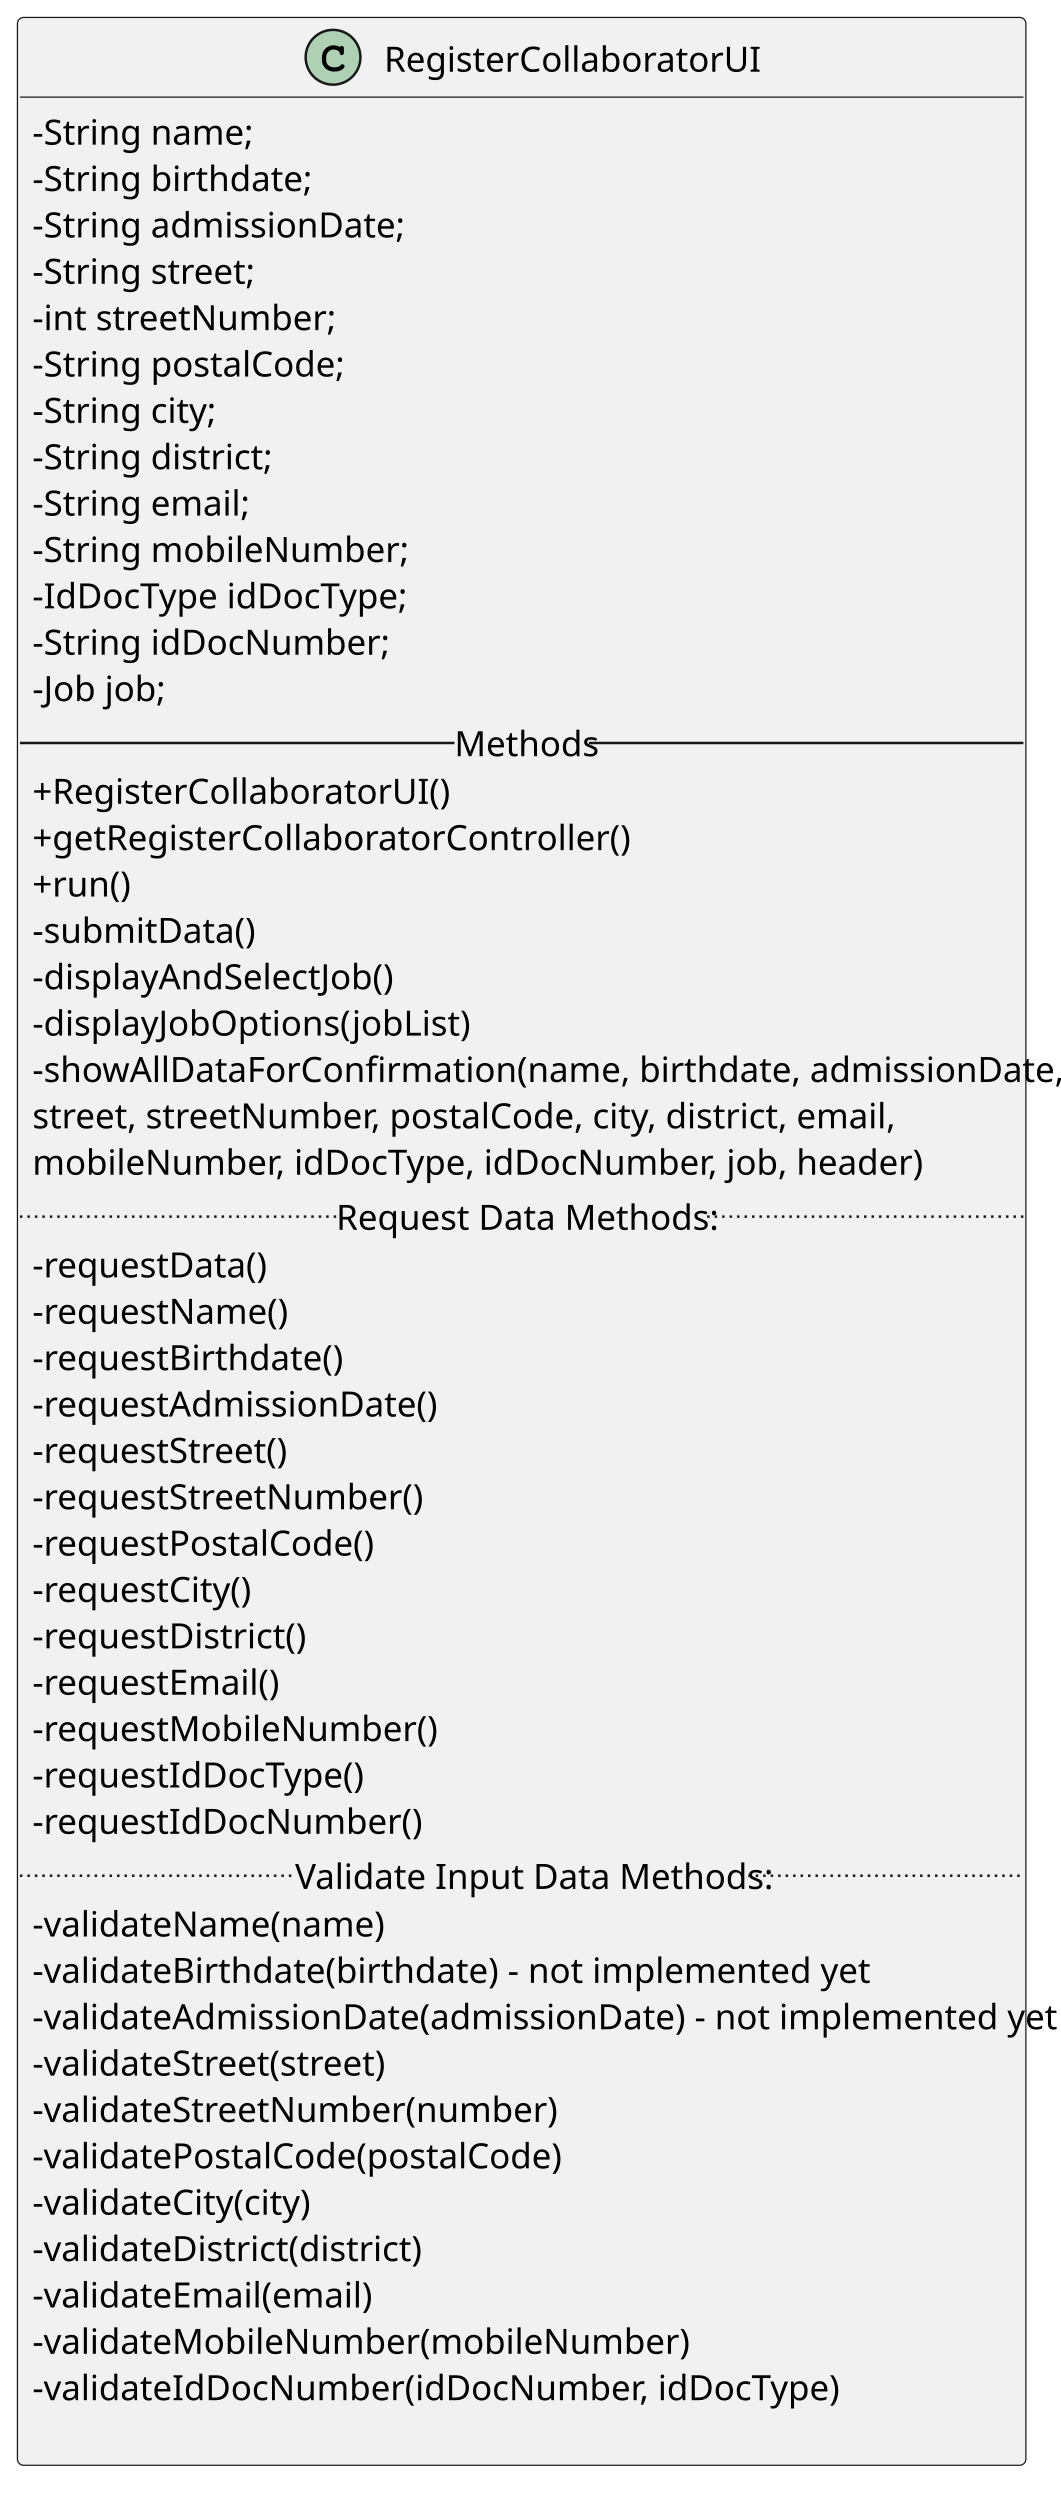
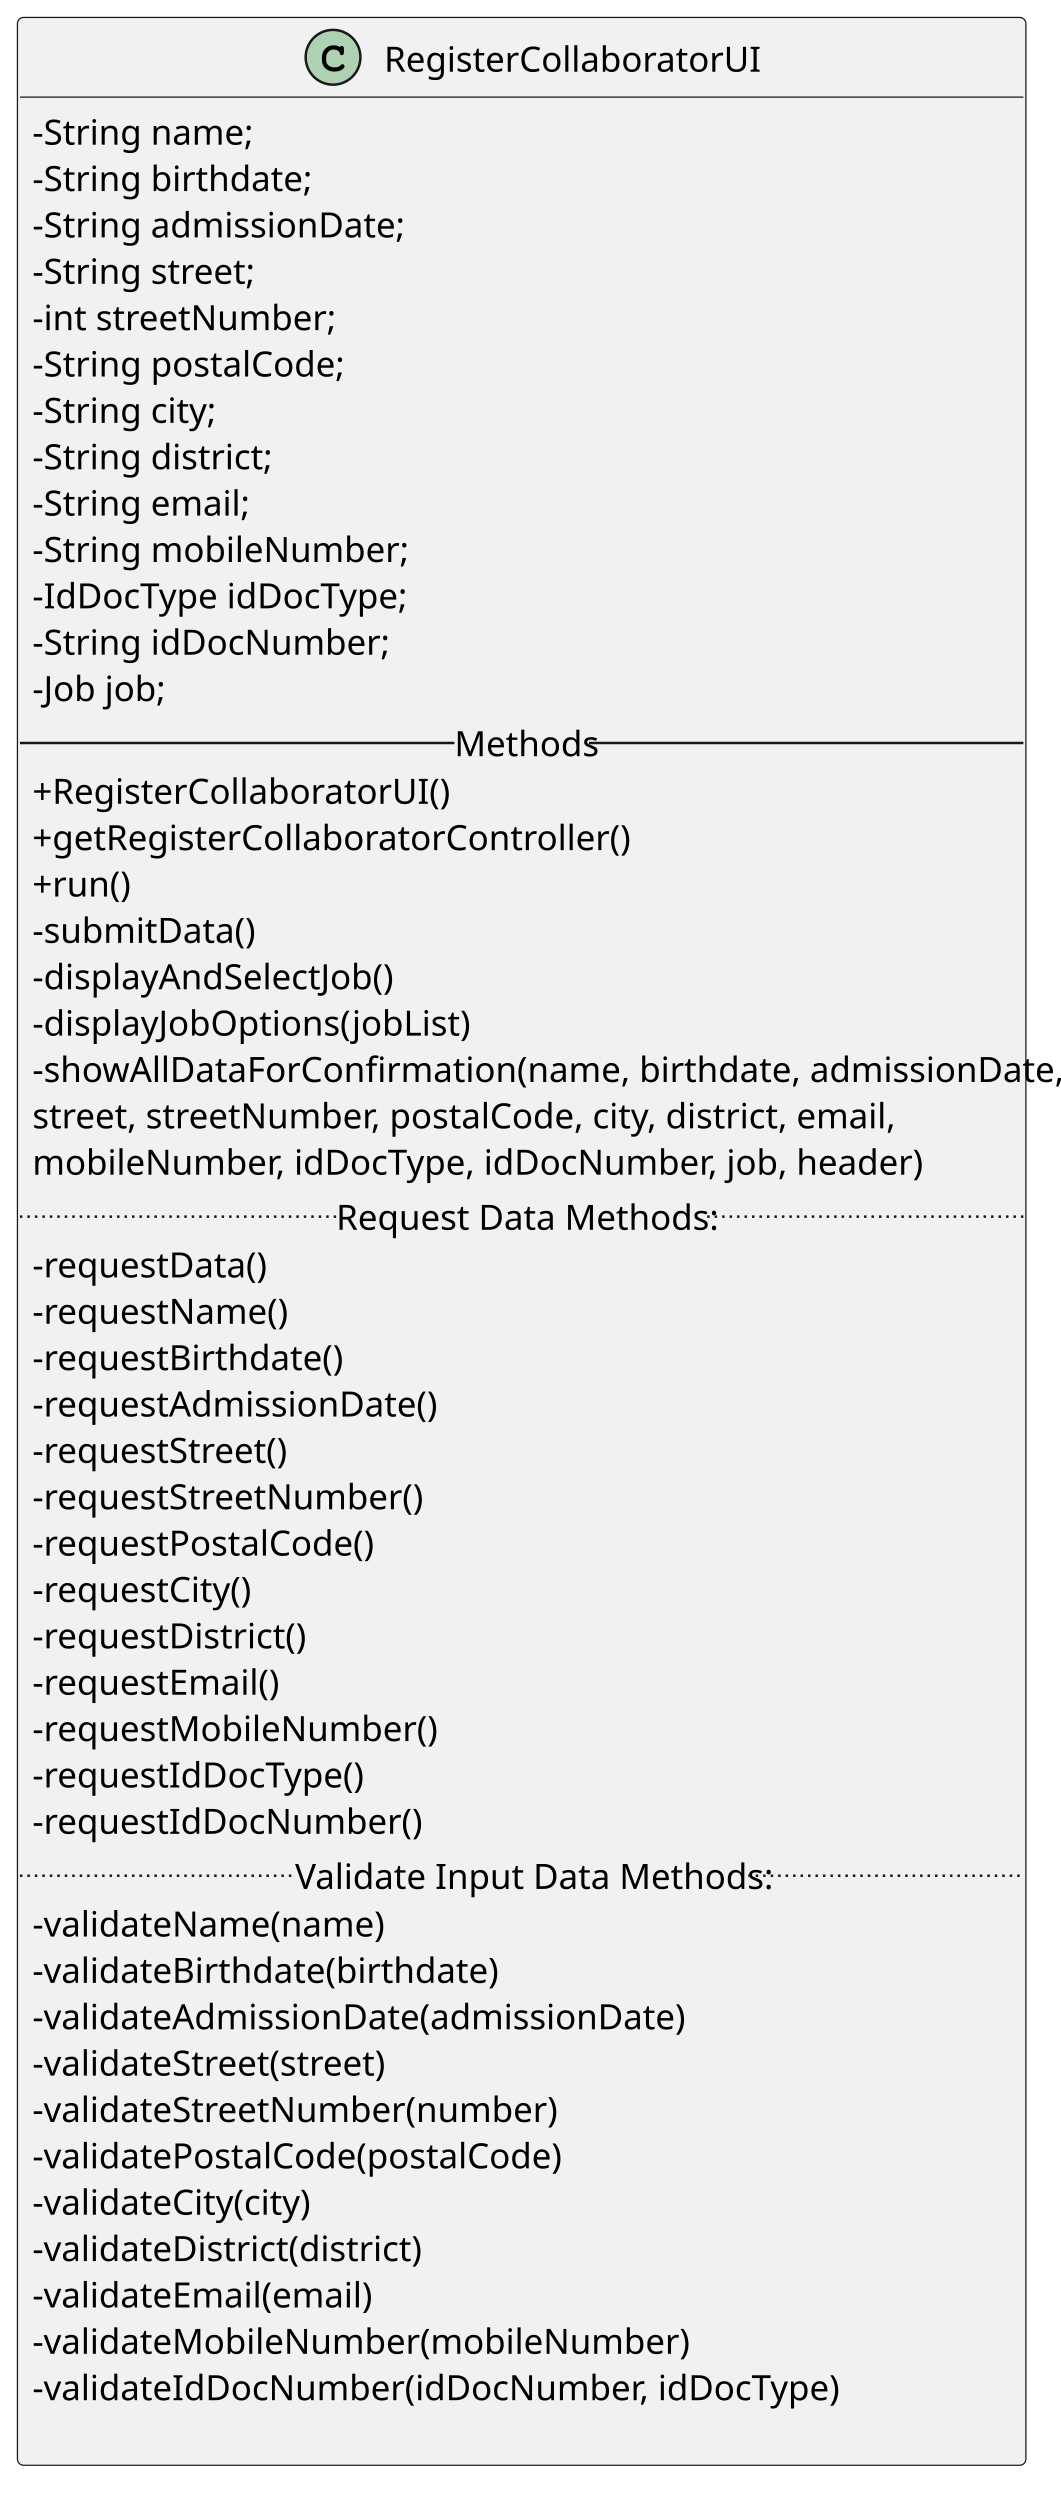
<svg xmlns="http://www.w3.org/2000/svg" contentStyleType="text/css" height="1004px" preserveAspectRatio="none" style="width:426px;height:1004px;background:#FFFFFF;" version="1.1" viewBox="0 0 426 1004" width="426px" zoomAndPan="magnify">
  <defs />
  <g>
    <g id="elem_RegisterCollaboratorUI">
      <rect codeLine="9" fill="#F1F1F1" height="983.055" id="RegisterCollaboratorUI" rx="2.5" ry="2.5" style="stroke:#181818;stroke-width:0.5;" width="405" x="7" y="7" />
      <ellipse cx="133.75" cy="23" fill="#ADD1B2" rx="11" ry="11" style="stroke:#181818;stroke-width:1.0;" />
      <path d="M136.516,18.875 Q136.672,18.656 136.859,18.547 Q137.047,18.438 137.266,18.438 Q137.641,18.438 137.875,18.703 Q138.109,18.953 138.109,19.562 L138.109,21.016 Q138.109,21.625 137.875,21.891 Q137.641,22.156 137.266,22.156 Q136.922,22.156 136.719,21.953 Q136.516,21.766 136.406,21.25 Q136.359,20.891 136.172,20.703 Q135.844,20.328 135.234,20.109 Q134.625,19.891 134,19.891 Q133.234,19.891 132.594,20.219 Q131.969,20.547 131.469,21.297 Q130.984,22.047 130.984,23.078 L130.984,24.172 Q130.984,25.406 131.875,26.234 Q132.766,27.047 134.359,27.047 Q135.297,27.047 135.953,26.797 Q136.344,26.641 136.766,26.203 Q137.031,25.938 137.172,25.859 Q137.328,25.781 137.531,25.781 Q137.859,25.781 138.109,26.047 Q138.375,26.297 138.375,26.641 Q138.375,26.984 138.031,27.391 Q137.531,27.969 136.734,28.297 Q135.656,28.75 134.359,28.75 Q132.844,28.75 131.641,28.125 Q130.656,27.625 129.969,26.562 Q129.281,25.484 129.281,24.203 L129.281,23.047 Q129.281,21.719 129.891,20.578 Q130.516,19.422 131.609,18.812 Q132.703,18.188 133.938,18.188 Q134.672,18.188 135.312,18.359 Q135.969,18.516 136.516,18.875 Z " fill="#000000" />
      <text fill="#000000" font-family="sans-serif" font-size="14" lengthAdjust="spacing" textLength="143" x="154.25" y="28.797">RegisterCollaboratorUI</text>
      <line style="stroke:#181818;stroke-width:0.5;" x1="8" x2="411" y1="39" y2="39" />
      <text fill="#000000" font-family="sans-serif" font-size="14" lengthAdjust="spacing" textLength="85" x="13" y="58.107">-String name;</text>
      <text fill="#000000" font-family="sans-serif" font-size="14" lengthAdjust="spacing" textLength="106" x="13" y="76.728">-String birthdate;</text>
      <text fill="#000000" font-family="sans-serif" font-size="14" lengthAdjust="spacing" textLength="143" x="13" y="95.35">-String admissionDate;</text>
      <text fill="#000000" font-family="sans-serif" font-size="14" lengthAdjust="spacing" textLength="86" x="13" y="113.971">-String street;</text>
      <text fill="#000000" font-family="sans-serif" font-size="14" lengthAdjust="spacing" textLength="113" x="13" y="132.592">-int streetNumber;</text>
      <text fill="#000000" font-family="sans-serif" font-size="14" lengthAdjust="spacing" textLength="122" x="13" y="151.213">-String postalCode;</text>
      <text fill="#000000" font-family="sans-serif" font-size="14" lengthAdjust="spacing" textLength="71" x="13" y="169.834">-String city;</text>
      <text fill="#000000" font-family="sans-serif" font-size="14" lengthAdjust="spacing" textLength="91" x="13" y="188.455">-String district;</text>
      <text fill="#000000" font-family="sans-serif" font-size="14" lengthAdjust="spacing" textLength="83" x="13" y="207.076">-String email;</text>
      <text fill="#000000" font-family="sans-serif" font-size="14" lengthAdjust="spacing" textLength="140" x="13" y="225.697">-String mobileNumber;</text>
      <text fill="#000000" font-family="sans-serif" font-size="14" lengthAdjust="spacing" textLength="149" x="13" y="244.318">-IdDocType idDocType;</text>
      <text fill="#000000" font-family="sans-serif" font-size="14" lengthAdjust="spacing" textLength="135" x="13" y="262.94">-String idDocNumber;</text>
      <text fill="#000000" font-family="sans-serif" font-size="14" lengthAdjust="spacing" textLength="54" x="13" y="281.56">-Job job;</text>
      <text fill="#000000" font-family="sans-serif" font-size="14" lengthAdjust="spacing" textLength="161" x="13" y="322.803">+RegisterCollaboratorUI()</text>
      <text fill="#000000" font-family="sans-serif" font-size="14" lengthAdjust="spacing" textLength="231" x="13" y="341.424">+getRegisterCollaboratorController()</text>
      <text fill="#000000" font-family="sans-serif" font-size="14" lengthAdjust="spacing" textLength="39" x="13" y="360.045">+run()</text>
      <text fill="#000000" font-family="sans-serif" font-size="14" lengthAdjust="spacing" textLength="86" x="13" y="378.666">-submitData()</text>
      <text fill="#000000" font-family="sans-serif" font-size="14" lengthAdjust="spacing" textLength="145" x="13" y="397.287">-displayAndSelectJob()</text>
      <text fill="#000000" font-family="sans-serif" font-size="14" lengthAdjust="spacing" textLength="171" x="13" y="415.908">-displayJobOptions(jobList)</text>
      <text fill="#000000" font-family="sans-serif" font-size="14" lengthAdjust="spacing" textLength="393" x="13" y="434.529">-showAllDataForConfirmation(name, birthdate, admissionDate,</text>
      <text fill="#000000" font-family="sans-serif" font-size="14" lengthAdjust="spacing" textLength="332" x="13" y="453.15">street, streetNumber, postalCode, city, district, email,</text>
      <text fill="#000000" font-family="sans-serif" font-size="14" lengthAdjust="spacing" textLength="344" x="13" y="471.772">mobileNumber, idDocType, idDocNumber, job, header)</text>
      <line style="stroke:#181818;stroke-width:1.0;" x1="8" x2="182.5" y1="298.385" y2="298.385" />
      <text fill="#000000" font-family="sans-serif" font-size="14" lengthAdjust="spacing" textLength="54" x="182.5" y="303.682">Methods</text>
      <line style="stroke:#181818;stroke-width:1.0;" x1="236.5" x2="411" y1="298.385" y2="298.385" />
      <text fill="#000000" font-family="sans-serif" font-size="14" lengthAdjust="spacing" textLength="93" x="13" y="513.014">-requestData()</text>
      <text fill="#000000" font-family="sans-serif" font-size="14" lengthAdjust="spacing" textLength="99" x="13" y="531.635">-requestName()</text>
      <text fill="#000000" font-family="sans-serif" font-size="14" lengthAdjust="spacing" textLength="120" x="13" y="550.256">-requestBirthdate()</text>
      <text fill="#000000" font-family="sans-serif" font-size="14" lengthAdjust="spacing" textLength="157" x="13" y="568.877">-requestAdmissionDate()</text>
      <text fill="#000000" font-family="sans-serif" font-size="14" lengthAdjust="spacing" textLength="101" x="13" y="587.498">-requestStreet()</text>
      <text fill="#000000" font-family="sans-serif" font-size="14" lengthAdjust="spacing" textLength="150" x="13" y="606.119">-requestStreetNumber()</text>
      <text fill="#000000" font-family="sans-serif" font-size="14" lengthAdjust="spacing" textLength="136" x="13" y="624.74">-requestPostalCode()</text>
      <text fill="#000000" font-family="sans-serif" font-size="14" lengthAdjust="spacing" textLength="87" x="13" y="643.361">-requestCity()</text>
      <text fill="#000000" font-family="sans-serif" font-size="14" lengthAdjust="spacing" textLength="106" x="13" y="661.982">-requestDistrict()</text>
      <text fill="#000000" font-family="sans-serif" font-size="14" lengthAdjust="spacing" textLength="97" x="13" y="680.604">-requestEmail()</text>
      <text fill="#000000" font-family="sans-serif" font-size="14" lengthAdjust="spacing" textLength="153" x="13" y="699.225">-requestMobileNumber()</text>
      <text fill="#000000" font-family="sans-serif" font-size="14" lengthAdjust="spacing" textLength="131" x="13" y="717.846">-requestIdDocType()</text>
      <text fill="#000000" font-family="sans-serif" font-size="14" lengthAdjust="spacing" textLength="148" x="13" y="736.467">-requestIdDocNumber()</text>
      <line style="stroke:#181818;stroke-width:1.0;stroke-dasharray:1.0,2.0;" x1="8" x2="135" y1="488.596" y2="488.596" />
      <text fill="#000000" font-family="sans-serif" font-size="14" lengthAdjust="spacing" textLength="149" x="135" y="493.893">Request Data Methods:</text>
      <line style="stroke:#181818;stroke-width:1.0;stroke-dasharray:1.0,2.0;" x1="284" x2="411" y1="488.596" y2="488.596" />
      <text fill="#000000" font-family="sans-serif" font-size="14" lengthAdjust="spacing" textLength="135" x="13" y="777.709">-validateName(name)</text>
-       <text fill="#000000" font-family="sans-serif" font-size="14" lengthAdjust="spacing" textLength="317" x="13" y="796.33">-validateBirthdate(birthdate) - not implemented yet</text>
-       <text fill="#000000" font-family="sans-serif" font-size="14" lengthAdjust="spacing" textLength="391" x="13" y="814.951">-validateAdmissionDate(admissionDate) - not implemented yet</text>
+       <text fill="#000000" font-family="sans-serif" font-size="14" lengthAdjust="spacing" textLength="177" x="13" y="796.33">-validateBirthdate(birthdate)</text>
+       <text fill="#000000" font-family="sans-serif" font-size="14" lengthAdjust="spacing" textLength="251" x="13" y="814.951">-validateAdmissionDate(admissionDate)</text>
      <text fill="#000000" font-family="sans-serif" font-size="14" lengthAdjust="spacing" textLength="138" x="13" y="833.572">-validateStreet(street)</text>
      <text fill="#000000" font-family="sans-serif" font-size="14" lengthAdjust="spacing" textLength="199" x="13" y="852.193">-validateStreetNumber(number)</text>
      <text fill="#000000" font-family="sans-serif" font-size="14" lengthAdjust="spacing" textLength="209" x="13" y="870.814">-validatePostalCode(postalCode)</text>
      <text fill="#000000" font-family="sans-serif" font-size="14" lengthAdjust="spacing" textLength="109" x="13" y="889.436">-validateCity(city)</text>
      <text fill="#000000" font-family="sans-serif" font-size="14" lengthAdjust="spacing" textLength="148" x="13" y="908.057">-validateDistrict(district)</text>
      <text fill="#000000" font-family="sans-serif" font-size="14" lengthAdjust="spacing" textLength="131" x="13" y="926.678">-validateEmail(email)</text>
      <text fill="#000000" font-family="sans-serif" font-size="14" lengthAdjust="spacing" textLength="244" x="13" y="945.299">-validateMobileNumber(mobileNumber)</text>
      <text fill="#000000" font-family="sans-serif" font-size="14" lengthAdjust="spacing" textLength="310" x="13" y="963.92">-validateIdDocNumber(idDocNumber, idDocType)</text>
      <text fill="#000000" font-family="sans-serif" font-size="14" lengthAdjust="spacing" textLength="4" x="13" y="982.541"> </text>
      <line style="stroke:#181818;stroke-width:1.0;stroke-dasharray:1.0,2.0;" x1="8" x2="118.5" y1="753.291" y2="753.291" />
      <text fill="#000000" font-family="sans-serif" font-size="14" lengthAdjust="spacing" textLength="182" x="118.5" y="758.588">Validate Input Data Methods:</text>
      <line style="stroke:#181818;stroke-width:1.0;stroke-dasharray:1.0,2.0;" x1="300.5" x2="411" y1="753.291" y2="753.291" />
    </g>
  </g>
</svg>
